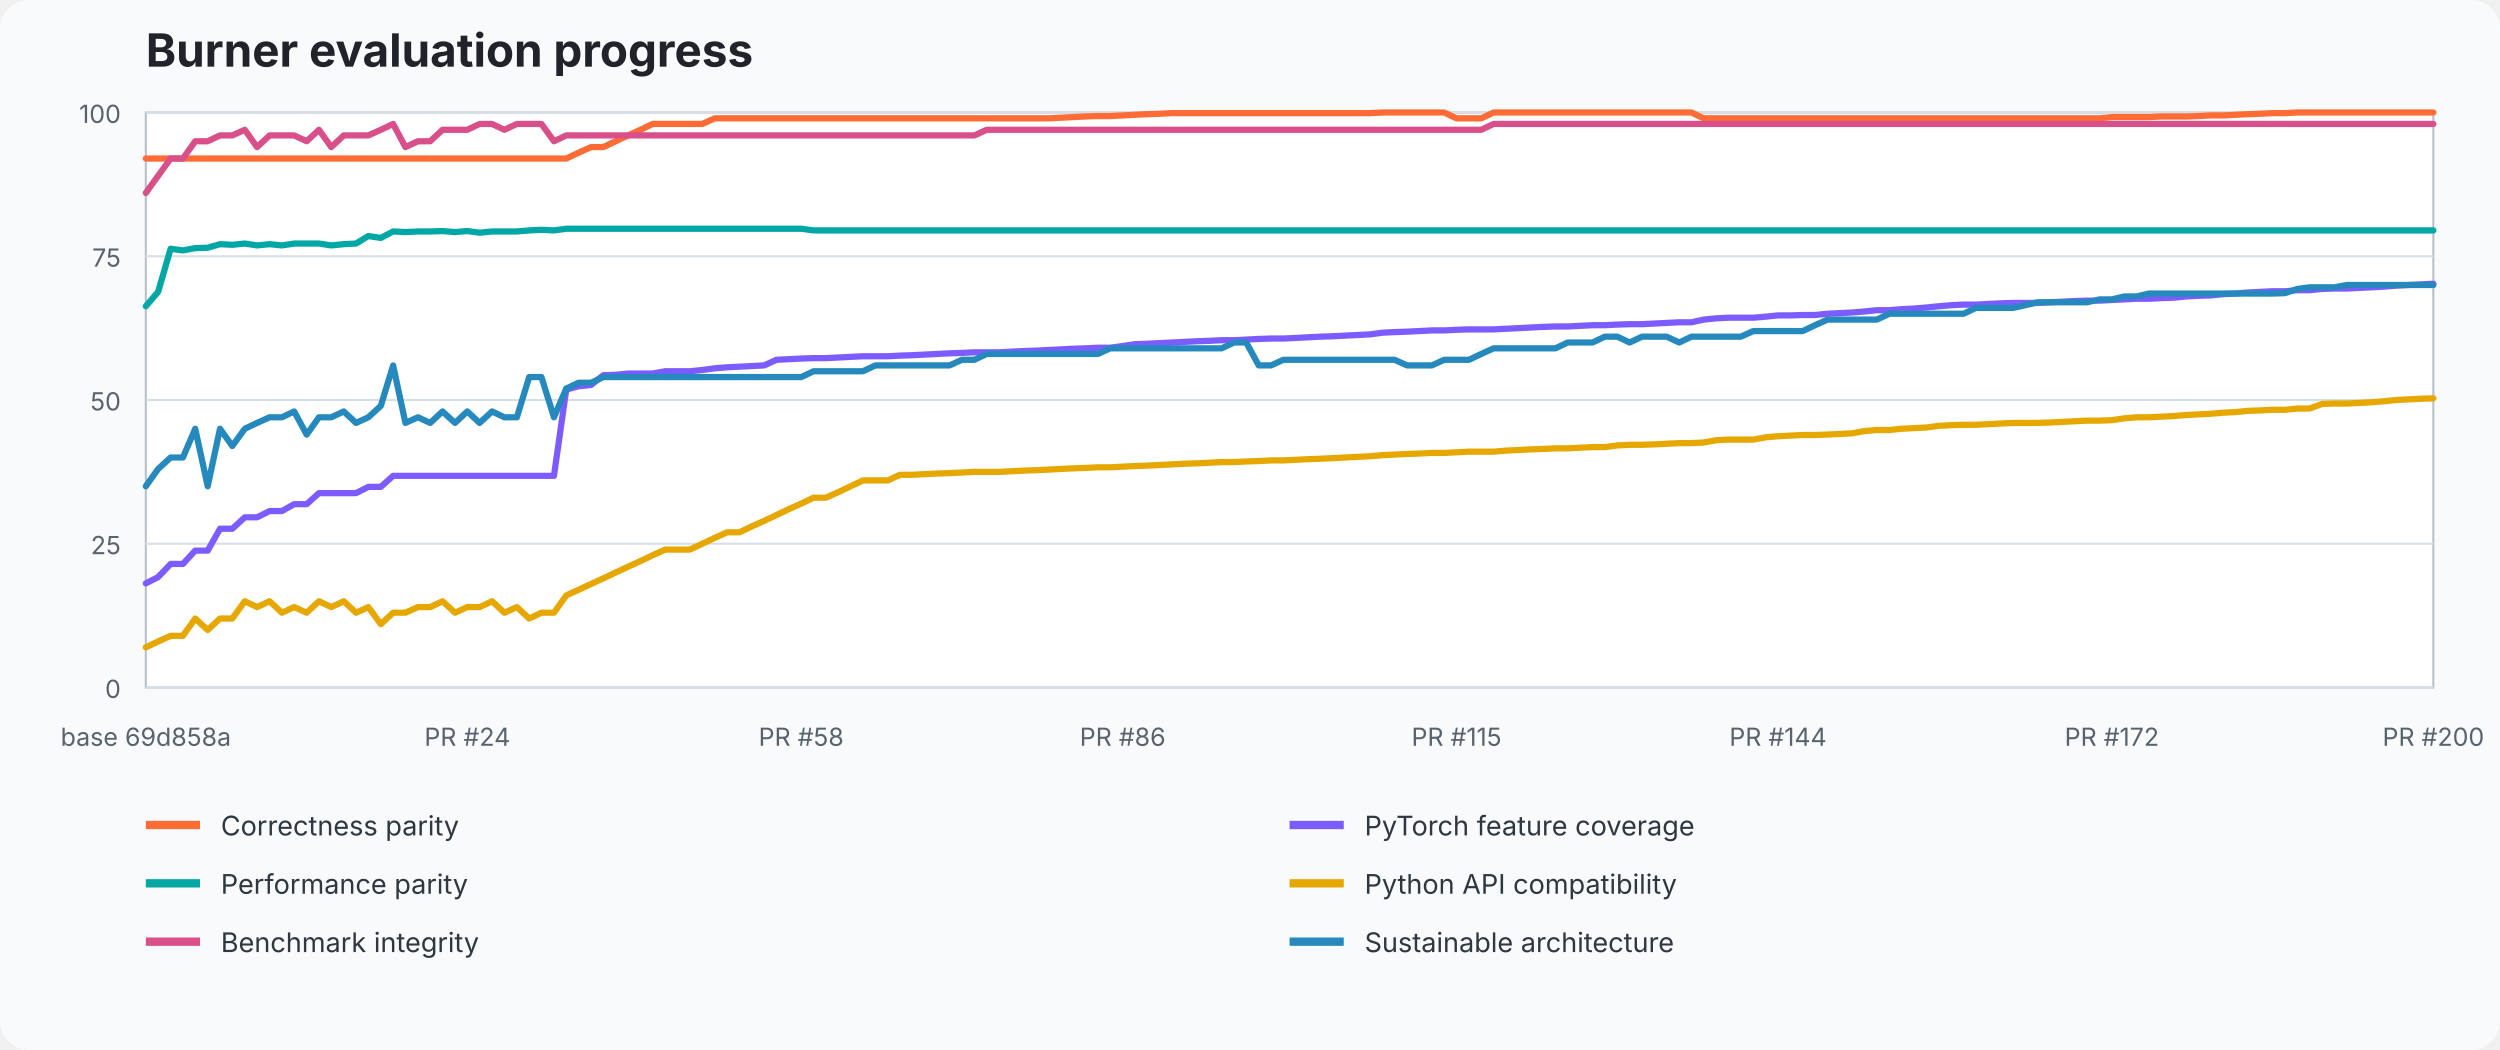
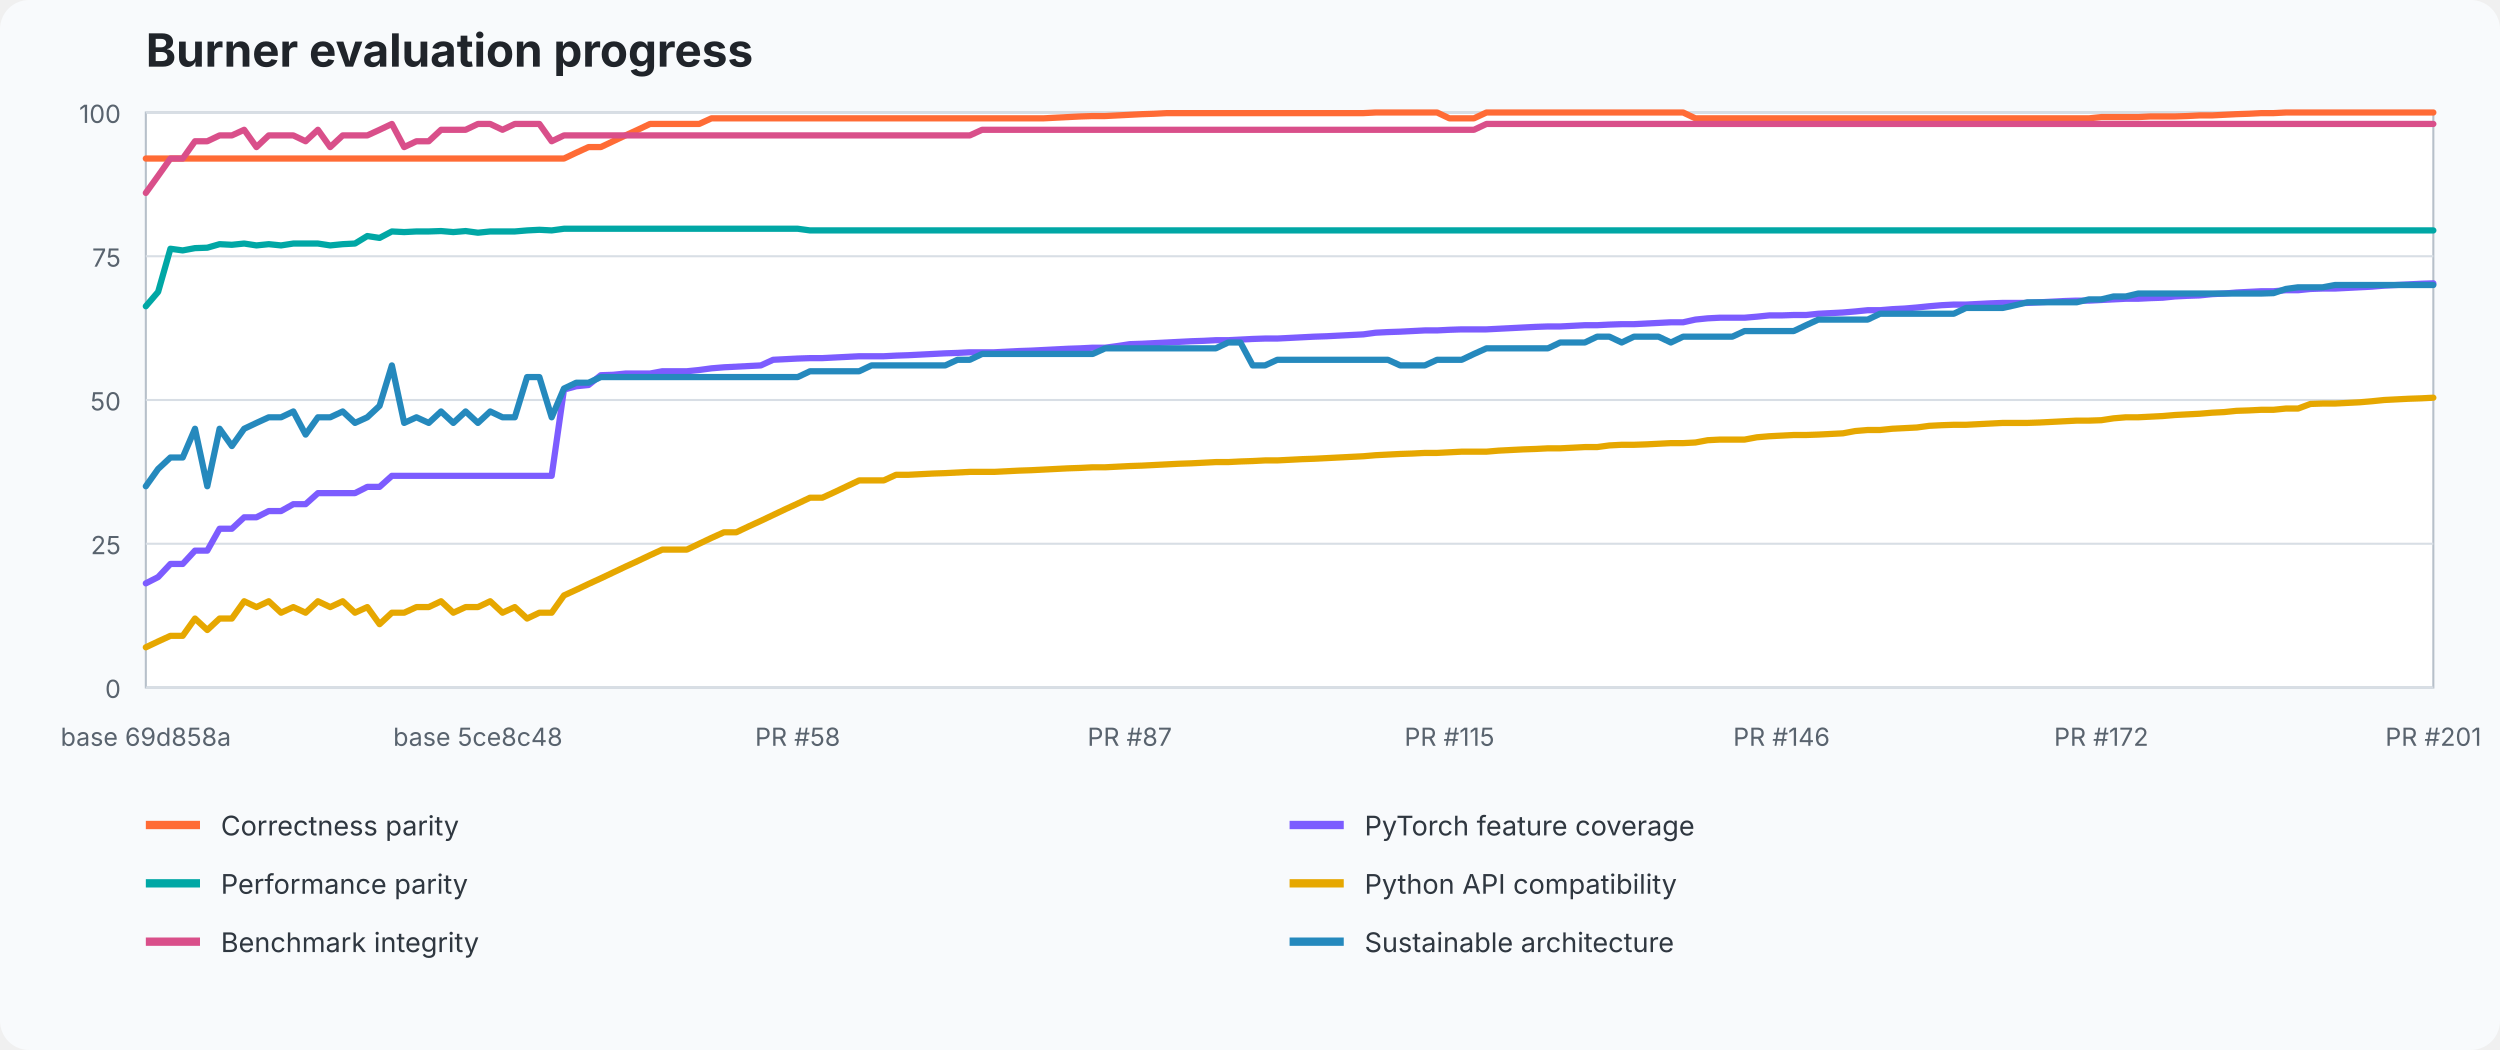
<svg xmlns="http://www.w3.org/2000/svg" width="1200" height="504" viewBox="0 0 1200 504" role="img" aria-labelledby="title desc">
  <style>text{font-family:ui-sans-serif,system-ui,-apple-system,BlinkMacSystemFont,"Segoe UI",sans-serif}.title{font-size:22px;font-weight:700;fill:#20242a}.axis{font-size:12px;fill:#59636e}.legend{font-size:13px;fill:#2f3740}.grid{stroke:#d8dee5;stroke-width:1}.plot{fill:#fff;stroke:#b7c0ca}</style>
  <rect width="100%" height="100%" fill="#f8fafc" rx="14" />
  <text x="70" y="32" class="title">Burner evaluation progress</text>
  <rect x="70" y="54" width="1098" height="276" class="plot" />
  <line x1="70" y1="330" x2="1168" y2="330" class="grid" />
  <text x="58" y="335" text-anchor="end" class="axis">0</text>
  <line x1="70" y1="261" x2="1168" y2="261" class="grid" />
  <text x="58" y="266" text-anchor="end" class="axis">25</text>
  <line x1="70" y1="192" x2="1168" y2="192" class="grid" />
  <text x="58" y="197" text-anchor="end" class="axis">50</text>
  <line x1="70" y1="123" x2="1168" y2="123" class="grid" />
  <text x="58" y="128" text-anchor="end" class="axis">75</text>
  <line x1="70" y1="54" x2="1168" y2="54" class="grid" />
  <text x="58" y="59" text-anchor="end" class="axis">100</text>
-   <polyline points="70.0,76.1 75.9,76.1 81.9,76.1 87.8,76.1 93.7,76.1 99.7,76.1 105.6,76.1 111.5,76.1 117.5,76.1 123.4,76.1 129.4,76.1 135.3,76.1 141.2,76.1 147.2,76.1 153.1,76.1 159.0,76.1 165.0,76.1 170.9,76.1 176.8,76.1 182.8,76.1 188.7,76.1 194.6,76.1 200.6,76.1 206.5,76.1 212.4,76.1 218.4,76.1 224.3,76.1 230.2,76.1 236.2,76.1 242.1,76.1 248.1,76.1 254.0,76.1 259.9,76.1 265.9,76.1 271.8,76.1 277.7,73.3 283.7,70.6 289.6,70.6 295.5,67.8 301.5,65.0 307.4,62.3 313.3,59.5 319.3,59.5 325.2,59.5 331.1,59.5 337.1,59.5 343.0,56.8 349.0,56.8 354.9,56.8 360.8,56.8 366.8,56.8 372.7,56.8 378.6,56.8 384.6,56.8 390.5,56.8 396.4,56.8 402.4,56.8 408.3,56.8 414.2,56.8 420.2,56.8 426.1,56.8 432.0,56.8 438.0,56.8 443.9,56.8 449.8,56.8 455.8,56.8 461.7,56.8 467.7,56.8 473.6,56.8 479.5,56.8 485.5,56.8 491.4,56.8 497.3,56.8 503.3,56.8 509.2,56.5 515.1,56.2 521.1,55.9 527.0,55.7 532.9,55.7 538.9,55.4 544.8,55.1 550.7,54.8 556.7,54.6 562.6,54.3 568.6,54.3 574.5,54.3 580.4,54.3 586.4,54.3 592.3,54.3 598.2,54.3 604.2,54.3 610.1,54.3 616.0,54.3 622.0,54.3 627.9,54.3 633.8,54.3 639.8,54.3 645.7,54.3 651.6,54.3 657.6,54.3 663.5,54.0 669.4,54.0 675.4,54.0 681.3,54.0 687.3,54.0 693.2,54.0 699.1,56.8 705.1,56.8 711.0,56.8 716.9,54.0 722.9,54.0 728.8,54.0 734.7,54.0 740.7,54.0 746.6,54.0 752.5,54.0 758.5,54.0 764.4,54.0 770.3,54.0 776.3,54.0 782.2,54.0 788.2,54.0 794.1,54.0 800.0,54.0 806.0,54.0 811.9,54.0 817.8,56.8 823.8,56.8 829.7,56.8 835.6,56.8 841.6,56.8 847.5,56.8 853.4,56.8 859.4,56.8 865.3,56.8 871.2,56.8 877.2,56.8 883.1,56.8 889.0,56.8 895.0,56.8 900.9,56.8 906.9,56.8 912.8,56.8 918.7,56.8 924.7,56.8 930.6,56.8 936.5,56.8 942.5,56.8 948.4,56.8 954.3,56.8 960.3,56.8 966.2,56.8 972.1,56.8 978.1,56.8 984.0,56.8 989.9,56.8 995.9,56.8 1001.8,56.8 1007.8,56.8 1013.7,56.2 1019.6,56.2 1025.6,56.2 1031.5,56.2 1037.4,55.9 1043.4,55.9 1049.3,55.9 1055.2,55.7 1061.2,55.4 1067.1,55.4 1073.0,55.1 1079.0,54.8 1084.9,54.6 1090.8,54.3 1096.8,54.3 1102.7,54.0 1108.6,54.0 1114.6,54.0 1120.5,54.0 1126.5,54.0 1132.4,54.0 1138.3,54.0 1144.3,54.0 1150.2,54.0 1156.1,54.0 1162.1,54.0 1168.0,54.0" fill="none" stroke="#ff6b35" stroke-width="3" stroke-linejoin="round" stroke-linecap="round" />
-   <polyline points="70.0,280.0 75.9,277.0 81.9,270.7 87.8,270.7 93.7,264.3 99.7,264.3 105.6,253.8 111.5,253.8 117.5,248.3 123.4,248.3 129.4,245.3 135.3,245.3 141.2,242.0 147.2,242.0 153.1,236.7 159.0,236.7 165.0,236.7 170.9,236.7 176.8,233.7 182.8,233.7 188.7,228.4 194.6,228.4 200.6,228.4 206.5,228.4 212.4,228.4 218.4,228.4 224.3,228.4 230.2,228.4 236.2,228.4 242.1,228.4 248.1,228.4 254.0,228.4 259.9,228.4 265.9,228.4 271.8,187.0 277.7,185.4 283.7,184.8 289.6,180.1 295.5,179.9 301.5,179.3 307.4,179.3 313.3,179.3 319.3,178.2 325.2,178.2 331.1,178.2 337.1,177.6 343.0,176.8 349.0,176.3 354.9,176.0 360.8,175.7 366.8,175.4 372.7,172.7 378.6,172.4 384.6,172.1 390.5,171.9 396.4,171.9 402.4,171.6 408.3,171.3 414.2,171.0 420.2,171.0 426.1,171.0 432.0,170.7 438.0,170.5 443.9,170.2 449.8,169.9 455.8,169.6 461.7,169.4 467.7,169.1 473.6,169.1 479.5,169.1 485.5,168.8 491.4,168.5 497.3,168.3 503.3,168.0 509.2,167.7 515.1,167.4 521.1,167.2 527.0,166.9 532.9,166.9 538.9,166.1 544.8,165.2 550.7,165.0 556.7,164.7 562.6,164.4 568.6,164.1 574.5,163.8 580.4,163.6 586.4,163.3 592.3,163.3 598.2,163.0 604.2,162.7 610.1,162.5 616.0,162.5 622.0,162.2 627.9,161.9 633.8,161.6 639.8,161.4 645.7,161.1 651.6,160.8 657.6,160.5 663.5,159.7 669.4,159.4 675.4,159.2 681.3,158.9 687.3,158.6 693.2,158.6 699.1,158.3 705.1,158.1 711.0,158.1 716.9,158.1 722.9,157.8 728.8,157.5 734.7,157.2 740.7,156.9 746.6,156.7 752.5,156.7 758.5,156.4 764.4,156.1 770.3,156.1 776.3,155.8 782.2,155.6 788.2,155.6 794.1,155.3 800.0,155.0 806.0,154.7 811.9,154.7 817.8,153.4 823.8,152.8 829.7,152.5 835.6,152.5 841.6,152.5 847.5,152.0 853.4,151.4 859.4,151.4 865.3,151.2 871.2,151.2 877.2,150.6 883.1,150.3 889.0,150.0 895.0,149.5 900.9,148.9 906.9,148.9 912.8,148.4 918.7,148.1 924.7,147.6 930.6,147.0 936.5,146.5 942.5,146.2 948.4,146.2 954.3,145.9 960.3,145.6 966.2,145.4 972.1,145.4 978.1,145.4 984.0,145.1 989.9,144.8 995.9,144.5 1001.8,144.3 1007.8,144.3 1013.7,144.0 1019.6,143.7 1025.6,143.4 1031.5,143.4 1037.4,143.1 1043.4,142.9 1049.3,142.3 1055.2,142.0 1061.2,141.8 1067.1,141.2 1073.0,140.9 1079.0,140.4 1084.9,140.1 1090.8,139.8 1096.8,139.8 1102.7,139.3 1108.6,139.3 1114.6,138.7 1120.5,138.5 1126.5,138.5 1132.4,138.2 1138.3,137.9 1144.3,137.6 1150.2,137.1 1156.1,136.8 1162.1,136.5 1168.0,136.2" fill="none" stroke="#7c5cff" stroke-width="3" stroke-linejoin="round" stroke-linecap="round" />
-   <polyline points="70.0,147.0 75.9,140.1 81.9,119.4 87.8,120.2 93.7,119.1 99.7,118.9 105.6,117.2 111.5,117.5 117.5,116.9 123.4,117.8 129.4,117.2 135.3,117.8 141.2,116.9 147.2,116.9 153.1,116.9 159.0,117.8 165.0,117.2 170.9,116.9 176.8,113.3 182.8,114.2 188.7,111.1 194.6,111.4 200.6,111.1 206.5,111.1 212.4,110.9 218.4,111.4 224.3,110.9 230.2,111.7 236.2,111.1 242.1,111.1 248.1,111.1 254.0,110.6 259.9,110.3 265.9,110.6 271.8,109.8 277.7,109.8 283.7,109.8 289.6,109.8 295.5,109.8 301.5,109.8 307.4,109.8 313.3,109.8 319.3,109.8 325.2,109.8 331.1,109.8 337.1,109.8 343.0,109.8 349.0,109.8 354.9,109.8 360.8,109.8 366.8,109.8 372.7,109.8 378.6,109.8 384.6,109.8 390.5,110.6 396.4,110.6 402.4,110.6 408.3,110.6 414.2,110.6 420.2,110.6 426.1,110.6 432.0,110.6 438.0,110.6 443.9,110.6 449.8,110.6 455.8,110.6 461.7,110.6 467.7,110.6 473.6,110.6 479.5,110.6 485.5,110.6 491.4,110.6 497.3,110.6 503.3,110.6 509.2,110.6 515.1,110.6 521.1,110.6 527.0,110.6 532.9,110.6 538.9,110.6 544.8,110.6 550.7,110.6 556.7,110.6 562.6,110.6 568.6,110.6 574.5,110.6 580.4,110.6 586.4,110.6 592.3,110.6 598.2,110.6 604.2,110.6 610.1,110.6 616.0,110.6 622.0,110.6 627.9,110.6 633.8,110.6 639.8,110.6 645.7,110.6 651.6,110.6 657.6,110.6 663.5,110.6 669.4,110.6 675.4,110.6 681.3,110.6 687.3,110.6 693.2,110.6 699.1,110.6 705.1,110.6 711.0,110.6 716.9,110.6 722.9,110.6 728.8,110.6 734.7,110.6 740.7,110.6 746.6,110.6 752.5,110.6 758.5,110.6 764.4,110.6 770.3,110.6 776.3,110.6 782.2,110.6 788.2,110.6 794.1,110.6 800.0,110.6 806.0,110.6 811.9,110.6 817.8,110.6 823.8,110.6 829.7,110.6 835.6,110.6 841.6,110.6 847.5,110.6 853.4,110.6 859.4,110.6 865.3,110.6 871.2,110.6 877.2,110.6 883.1,110.6 889.0,110.6 895.0,110.6 900.9,110.6 906.9,110.6 912.8,110.6 918.7,110.6 924.7,110.6 930.6,110.6 936.5,110.6 942.5,110.6 948.4,110.6 954.3,110.6 960.3,110.6 966.2,110.6 972.1,110.6 978.1,110.6 984.0,110.6 989.9,110.6 995.9,110.6 1001.8,110.6 1007.8,110.6 1013.7,110.6 1019.6,110.6 1025.6,110.6 1031.5,110.6 1037.4,110.6 1043.4,110.6 1049.3,110.6 1055.2,110.6 1061.2,110.6 1067.1,110.6 1073.0,110.6 1079.0,110.6 1084.9,110.6 1090.8,110.6 1096.8,110.6 1102.7,110.6 1108.6,110.6 1114.6,110.6 1120.5,110.6 1126.5,110.6 1132.4,110.6 1138.3,110.6 1144.3,110.6 1150.2,110.6 1156.1,110.6 1162.1,110.6 1168.0,110.6" fill="none" stroke="#00a7a5" stroke-width="3" stroke-linejoin="round" stroke-linecap="round" />
-   <polyline points="70.0,310.7 75.9,307.9 81.9,305.2 87.8,305.2 93.7,296.9 99.7,302.4 105.6,296.9 111.5,296.9 117.5,288.6 123.4,291.4 129.4,288.6 135.3,294.1 141.2,291.4 147.2,294.1 153.1,288.6 159.0,291.4 165.0,288.6 170.9,294.1 176.8,291.4 182.8,299.6 188.7,294.1 194.6,294.1 200.6,291.4 206.5,291.4 212.4,288.6 218.4,294.1 224.3,291.4 230.2,291.4 236.2,288.6 242.1,294.1 248.1,291.4 254.0,296.9 259.9,294.1 265.9,294.1 271.8,285.8 277.7,283.1 283.7,280.3 289.6,277.6 295.5,274.8 301.5,272.0 307.4,269.3 313.3,266.5 319.3,263.8 325.2,263.8 331.1,263.8 337.1,261.0 343.0,258.2 349.0,255.5 354.9,255.5 360.8,252.7 366.8,250.0 372.7,247.2 378.6,244.4 384.6,241.7 390.5,238.9 396.4,238.9 402.4,236.2 408.3,233.4 414.2,230.6 420.2,230.6 426.1,230.6 432.0,227.9 438.0,227.9 443.9,227.6 449.8,227.3 455.8,227.1 461.7,226.8 467.7,226.5 473.6,226.5 479.5,226.5 485.5,226.2 491.4,225.9 497.3,225.7 503.3,225.4 509.2,225.1 515.1,224.8 521.1,224.6 527.0,224.3 532.9,224.3 538.9,224.0 544.8,223.7 550.7,223.5 556.7,223.2 562.6,222.9 568.6,222.6 574.5,222.4 580.4,222.1 586.4,221.8 592.3,221.8 598.2,221.5 604.2,221.3 610.1,221.0 616.0,221.0 622.0,220.7 627.9,220.4 633.8,220.2 639.8,219.9 645.7,219.6 651.6,219.3 657.6,219.0 663.5,218.5 669.4,218.2 675.4,217.9 681.3,217.7 687.3,217.4 693.2,217.4 699.1,217.1 705.1,216.8 711.0,216.8 716.9,216.8 722.9,216.3 728.8,216.0 734.7,215.7 740.7,215.5 746.6,215.2 752.5,215.2 758.5,214.9 764.4,214.6 770.3,214.6 776.3,213.8 782.2,213.5 788.2,213.5 794.1,213.3 800.0,213.0 806.0,212.7 811.9,212.7 817.8,212.4 823.8,211.3 829.7,211.0 835.6,211.0 841.6,211.0 847.5,209.9 853.4,209.4 859.4,209.1 865.3,208.8 871.2,208.8 877.2,208.6 883.1,208.3 889.0,208.0 895.0,206.9 900.9,206.4 906.9,206.4 912.8,205.8 918.7,205.5 924.7,205.2 930.6,204.4 936.5,204.1 942.5,203.9 948.4,203.9 954.3,203.6 960.3,203.3 966.2,203.0 972.1,203.0 978.1,203.0 984.0,202.8 989.9,202.5 995.9,202.2 1001.8,201.9 1007.8,201.9 1013.7,201.7 1019.6,200.8 1025.6,200.3 1031.5,200.3 1037.4,200.0 1043.4,199.7 1049.3,199.2 1055.2,198.9 1061.2,198.6 1067.1,198.1 1073.0,197.8 1079.0,197.2 1084.9,197.0 1090.8,196.7 1096.8,196.7 1102.7,196.1 1108.6,196.1 1114.6,193.9 1120.5,193.7 1126.5,193.7 1132.4,193.4 1138.3,193.1 1144.3,192.6 1150.2,192.0 1156.1,191.7 1162.1,191.4 1168.0,191.2" fill="none" stroke="#e6a700" stroke-width="3" stroke-linejoin="round" stroke-linecap="round" />
-   <polyline points="70.0,92.6 75.9,84.4 81.9,76.1 87.8,76.1 93.7,67.8 99.7,67.8 105.6,65.0 111.5,65.0 117.5,62.3 123.4,70.6 129.4,65.0 135.3,65.0 141.2,65.0 147.2,67.8 153.1,62.3 159.0,70.6 165.0,65.0 170.9,65.0 176.8,65.0 182.8,62.3 188.7,59.5 194.6,70.6 200.6,67.8 206.5,67.8 212.4,62.3 218.4,62.3 224.3,62.3 230.2,59.5 236.2,59.5 242.1,62.3 248.1,59.5 254.0,59.5 259.9,59.5 265.9,67.8 271.8,65.0 277.7,65.0 283.7,65.0 289.6,65.0 295.5,65.0 301.5,65.0 307.4,65.0 313.3,65.0 319.3,65.0 325.2,65.0 331.1,65.0 337.1,65.0 343.0,65.0 349.0,65.0 354.9,65.0 360.8,65.0 366.8,65.0 372.7,65.0 378.6,65.0 384.6,65.0 390.5,65.0 396.4,65.0 402.4,65.0 408.3,65.0 414.2,65.0 420.2,65.0 426.1,65.0 432.0,65.0 438.0,65.0 443.9,65.0 449.8,65.0 455.8,65.0 461.7,65.0 467.7,65.0 473.6,62.3 479.5,62.3 485.5,62.3 491.4,62.3 497.3,62.3 503.3,62.3 509.2,62.3 515.1,62.3 521.1,62.3 527.0,62.3 532.9,62.3 538.9,62.3 544.8,62.3 550.7,62.3 556.7,62.3 562.6,62.3 568.6,62.3 574.5,62.3 580.4,62.3 586.4,62.3 592.3,62.3 598.2,62.3 604.2,62.3 610.1,62.3 616.0,62.3 622.0,62.3 627.9,62.3 633.8,62.3 639.8,62.3 645.7,62.3 651.6,62.3 657.6,62.3 663.5,62.3 669.4,62.3 675.4,62.3 681.3,62.3 687.3,62.3 693.2,62.3 699.1,62.3 705.1,62.3 711.0,62.3 716.9,59.5 722.9,59.5 728.8,59.5 734.7,59.5 740.7,59.5 746.6,59.5 752.5,59.5 758.5,59.5 764.4,59.5 770.3,59.5 776.3,59.5 782.2,59.5 788.2,59.5 794.1,59.5 800.0,59.5 806.0,59.5 811.9,59.5 817.8,59.5 823.8,59.5 829.7,59.5 835.6,59.5 841.6,59.5 847.5,59.5 853.4,59.5 859.4,59.5 865.3,59.5 871.2,59.5 877.2,59.5 883.1,59.5 889.0,59.5 895.0,59.5 900.9,59.5 906.9,59.5 912.8,59.5 918.7,59.5 924.7,59.5 930.6,59.5 936.5,59.5 942.5,59.5 948.4,59.5 954.3,59.5 960.3,59.5 966.2,59.5 972.1,59.5 978.1,59.5 984.0,59.5 989.9,59.5 995.9,59.5 1001.8,59.5 1007.8,59.5 1013.7,59.5 1019.6,59.5 1025.6,59.5 1031.5,59.5 1037.4,59.5 1043.4,59.5 1049.3,59.5 1055.2,59.5 1061.2,59.5 1067.1,59.5 1073.0,59.5 1079.0,59.5 1084.9,59.5 1090.8,59.5 1096.8,59.5 1102.7,59.5 1108.6,59.5 1114.6,59.5 1120.5,59.5 1126.5,59.5 1132.4,59.5 1138.3,59.5 1144.3,59.5 1150.2,59.5 1156.1,59.5 1162.1,59.5 1168.0,59.5" fill="none" stroke="#d94f8a" stroke-width="3" stroke-linejoin="round" stroke-linecap="round" />
-   <polyline points="70.0,233.4 75.9,225.1 81.9,219.6 87.8,219.6 93.7,205.8 99.7,233.4 105.6,205.8 111.5,214.1 117.5,205.8 123.4,203.0 129.4,200.3 135.3,200.3 141.2,197.5 147.2,208.6 153.1,200.3 159.0,200.3 165.0,197.5 170.9,203.0 176.8,200.3 182.8,194.8 188.7,175.4 194.6,203.0 200.6,200.3 206.5,203.0 212.4,197.5 218.4,203.0 224.3,197.5 230.2,203.0 236.2,197.5 242.1,200.3 248.1,200.3 254.0,181.0 259.9,181.0 265.9,200.3 271.8,186.5 277.7,183.7 283.7,183.7 289.6,181.0 295.5,181.0 301.5,181.0 307.4,181.0 313.3,181.0 319.3,181.0 325.2,181.0 331.1,181.0 337.1,181.0 343.0,181.0 349.0,181.0 354.9,181.0 360.8,181.0 366.8,181.0 372.7,181.0 378.6,181.0 384.6,181.0 390.5,178.2 396.4,178.2 402.4,178.2 408.3,178.2 414.2,178.2 420.2,175.4 426.1,175.4 432.0,175.4 438.0,175.4 443.9,175.4 449.8,175.4 455.8,175.4 461.7,172.7 467.7,172.7 473.6,169.9 479.5,169.9 485.5,169.9 491.4,169.9 497.3,169.9 503.3,169.9 509.2,169.9 515.1,169.9 521.1,169.9 527.0,169.9 532.9,167.2 538.9,167.2 544.8,167.2 550.7,167.2 556.7,167.2 562.6,167.2 568.6,167.2 574.5,167.2 580.4,167.2 586.4,167.2 592.3,164.4 598.2,164.4 604.2,175.4 610.1,175.4 616.0,172.7 622.0,172.7 627.9,172.7 633.8,172.7 639.8,172.7 645.7,172.7 651.6,172.7 657.6,172.7 663.5,172.7 669.4,172.7 675.4,175.4 681.3,175.4 687.3,175.4 693.2,172.7 699.1,172.7 705.1,172.7 711.0,169.9 716.9,167.2 722.9,167.2 728.8,167.2 734.7,167.2 740.7,167.2 746.6,167.2 752.5,164.4 758.5,164.4 764.4,164.4 770.3,161.6 776.3,161.6 782.2,164.4 788.2,161.6 794.1,161.6 800.0,161.6 806.0,164.4 811.9,161.6 817.8,161.6 823.8,161.6 829.7,161.6 835.6,161.6 841.6,158.9 847.5,158.9 853.4,158.9 859.4,158.9 865.3,158.9 871.2,156.1 877.2,153.4 883.1,153.4 889.0,153.4 895.0,153.4 900.9,153.4 906.9,150.6 912.8,150.6 918.7,150.6 924.7,150.6 930.6,150.6 936.5,150.6 942.5,150.6 948.4,147.8 954.3,147.8 960.3,147.8 966.2,147.8 972.1,146.5 978.1,145.1 984.0,145.1 989.9,145.1 995.9,145.1 1001.8,145.1 1007.8,143.7 1013.7,143.7 1019.6,142.3 1025.6,142.3 1031.5,140.9 1037.4,140.9 1043.4,140.9 1049.3,140.9 1055.2,140.9 1061.2,140.9 1067.1,140.9 1073.0,140.9 1079.0,140.9 1084.9,140.9 1090.8,140.9 1096.8,140.7 1102.7,138.7 1108.6,137.9 1114.6,137.9 1120.5,137.9 1126.5,136.8 1132.4,136.8 1138.3,136.8 1144.3,136.8 1150.2,136.8 1156.1,136.8 1162.1,136.8 1168.0,136.8" fill="none" stroke="#2589bd" stroke-width="3" stroke-linejoin="round" stroke-linecap="round" />
+   <polyline points="70.0,76.1 75.9,76.1 81.8,76.1 87.7,76.1 93.6,76.1 99.5,76.1 105.4,76.1 111.3,76.1 117.2,76.1 123.1,76.1 129.0,76.1 134.9,76.1 140.8,76.1 146.7,76.1 152.6,76.1 158.5,76.1 164.5,76.1 170.4,76.1 176.3,76.1 182.2,76.1 188.1,76.1 194.0,76.1 199.9,76.1 205.8,76.1 211.7,76.1 217.6,76.1 223.5,76.1 229.4,76.1 235.3,76.1 241.2,76.1 247.1,76.1 253.0,76.1 258.9,76.1 264.8,76.1 270.7,76.1 276.6,73.3 282.5,70.6 288.4,70.6 294.3,67.8 300.2,65.0 306.1,62.3 312.0,59.5 317.9,59.5 323.8,59.5 329.7,59.5 335.6,59.5 341.5,56.8 347.5,56.8 353.4,56.8 359.3,56.8 365.2,56.8 371.1,56.8 377.0,56.8 382.9,56.8 388.8,56.8 394.7,56.8 400.6,56.8 406.5,56.8 412.4,56.8 418.3,56.8 424.2,56.8 430.1,56.8 436.0,56.8 441.9,56.8 447.8,56.8 453.7,56.8 459.6,56.8 465.5,56.8 471.4,56.8 477.3,56.8 483.2,56.8 489.1,56.8 495.0,56.8 500.9,56.8 506.8,56.5 512.7,56.2 518.6,55.9 524.5,55.7 530.5,55.7 536.4,55.4 542.3,55.1 548.2,54.8 554.1,54.6 560.0,54.3 565.9,54.3 571.8,54.3 577.7,54.3 583.6,54.3 589.5,54.3 595.4,54.3 601.3,54.3 607.2,54.3 613.1,54.3 619.0,54.3 624.9,54.3 630.8,54.3 636.7,54.3 642.6,54.3 648.5,54.3 654.4,54.3 660.3,54.0 666.2,54.0 672.1,54.0 678.0,54.0 683.9,54.0 689.8,54.0 695.7,56.8 701.6,56.8 707.5,56.8 713.5,54.0 719.4,54.0 725.3,54.0 731.2,54.0 737.1,54.0 743.0,54.0 748.9,54.0 754.8,54.0 760.7,54.0 766.6,54.0 772.5,54.0 778.4,54.0 784.3,54.0 790.2,54.0 796.1,54.0 802.0,54.0 807.9,54.0 813.8,56.8 819.7,56.8 825.6,56.8 831.5,56.8 837.4,56.8 843.3,56.8 849.2,56.8 855.1,56.8 861.0,56.8 866.9,56.8 872.8,56.8 878.7,56.8 884.6,56.8 890.5,56.8 896.5,56.8 902.4,56.8 908.3,56.8 914.2,56.8 920.1,56.8 926.0,56.8 931.9,56.8 937.8,56.8 943.7,56.8 949.6,56.8 955.5,56.8 961.4,56.8 967.3,56.8 973.2,56.8 979.1,56.8 985.0,56.8 990.9,56.8 996.8,56.8 1002.7,56.8 1008.6,56.2 1014.5,56.2 1020.4,56.2 1026.3,56.2 1032.2,55.9 1038.1,55.9 1044.0,55.9 1049.9,55.7 1055.8,55.4 1061.7,55.4 1067.6,55.1 1073.5,54.8 1079.5,54.6 1085.4,54.3 1091.3,54.3 1097.2,54.0 1103.1,54.0 1109.0,54.0 1114.9,54.0 1120.8,54.0 1126.7,54.0 1132.6,54.0 1138.5,54.0 1144.4,54.0 1150.3,54.0 1156.2,54.0 1162.1,54.0 1168.0,54.0" fill="none" stroke="#ff6b35" stroke-width="3" stroke-linejoin="round" stroke-linecap="round" />
+   <polyline points="70.0,280.0 75.9,277.0 81.8,270.7 87.7,270.7 93.6,264.3 99.5,264.3 105.4,253.8 111.3,253.8 117.2,248.3 123.1,248.3 129.0,245.3 134.9,245.3 140.8,242.0 146.7,242.0 152.6,236.7 158.5,236.7 164.5,236.7 170.4,236.7 176.3,233.7 182.2,233.7 188.1,228.4 194.0,228.4 199.9,228.4 205.8,228.4 211.7,228.4 217.6,228.4 223.5,228.4 229.4,228.4 235.3,228.4 241.2,228.4 247.1,228.4 253.0,228.4 258.9,228.4 264.8,228.4 270.7,187.0 276.6,185.4 282.5,184.8 288.4,180.1 294.3,179.9 300.2,179.3 306.1,179.3 312.0,179.3 317.9,178.2 323.8,178.2 329.7,178.2 335.6,177.6 341.5,176.8 347.5,176.3 353.4,176.0 359.3,175.7 365.2,175.4 371.1,172.7 377.0,172.4 382.9,172.1 388.8,171.9 394.7,171.9 400.6,171.6 406.5,171.3 412.4,171.0 418.3,171.0 424.2,171.0 430.1,170.7 436.0,170.5 441.9,170.2 447.8,169.9 453.7,169.6 459.6,169.4 465.5,169.1 471.4,169.1 477.3,169.1 483.2,168.8 489.1,168.5 495.0,168.3 500.9,168.0 506.8,167.7 512.7,167.4 518.6,167.2 524.5,166.9 530.5,166.9 536.4,166.1 542.3,165.2 548.2,165.0 554.1,164.7 560.0,164.4 565.9,164.1 571.8,163.8 577.7,163.6 583.6,163.3 589.5,163.3 595.4,163.0 601.3,162.7 607.2,162.5 613.1,162.5 619.0,162.2 624.9,161.9 630.8,161.6 636.7,161.4 642.6,161.1 648.5,160.8 654.4,160.5 660.3,159.7 666.2,159.4 672.1,159.2 678.0,158.9 683.9,158.6 689.8,158.6 695.7,158.3 701.6,158.1 707.5,158.1 713.5,158.1 719.4,157.8 725.3,157.5 731.2,157.2 737.1,156.9 743.0,156.7 748.9,156.7 754.8,156.4 760.7,156.1 766.6,156.1 772.5,155.8 778.4,155.6 784.3,155.6 790.2,155.3 796.1,155.0 802.0,154.7 807.9,154.7 813.8,153.4 819.7,152.8 825.6,152.5 831.5,152.5 837.4,152.5 843.3,152.0 849.2,151.4 855.1,151.4 861.0,151.2 866.9,151.2 872.8,150.6 878.7,150.3 884.6,150.0 890.5,149.5 896.5,148.9 902.4,148.9 908.3,148.4 914.2,148.1 920.1,147.6 926.0,147.0 931.9,146.5 937.8,146.2 943.7,146.2 949.6,145.9 955.5,145.6 961.4,145.4 967.3,145.4 973.2,145.4 979.1,145.1 985.0,144.8 990.9,144.5 996.8,144.3 1002.7,144.3 1008.6,144.0 1014.5,143.7 1020.4,143.4 1026.3,143.4 1032.2,143.1 1038.1,142.9 1044.0,142.3 1049.9,142.0 1055.8,141.8 1061.7,141.2 1067.6,140.9 1073.5,140.4 1079.5,140.1 1085.4,139.8 1091.3,139.8 1097.2,139.3 1103.1,139.3 1109.0,138.7 1114.9,138.5 1120.8,138.5 1126.7,138.2 1132.6,137.9 1138.5,137.6 1144.4,137.1 1150.3,136.8 1156.2,136.5 1162.1,136.2 1168.0,136.0" fill="none" stroke="#7c5cff" stroke-width="3" stroke-linejoin="round" stroke-linecap="round" />
+   <polyline points="70.0,147.0 75.9,140.1 81.8,119.4 87.7,120.2 93.6,119.1 99.5,118.9 105.4,117.2 111.3,117.5 117.2,116.9 123.1,117.8 129.0,117.2 134.9,117.8 140.8,116.9 146.7,116.9 152.6,116.9 158.5,117.8 164.5,117.2 170.4,116.9 176.3,113.3 182.2,114.2 188.1,111.1 194.0,111.4 199.9,111.1 205.8,111.1 211.7,110.9 217.6,111.4 223.5,110.9 229.4,111.7 235.3,111.1 241.2,111.1 247.1,111.1 253.0,110.6 258.9,110.3 264.8,110.6 270.7,109.8 276.6,109.8 282.5,109.8 288.4,109.8 294.3,109.8 300.2,109.8 306.1,109.8 312.0,109.8 317.9,109.8 323.8,109.8 329.7,109.8 335.6,109.8 341.5,109.8 347.5,109.8 353.4,109.8 359.3,109.8 365.2,109.8 371.1,109.8 377.0,109.8 382.9,109.8 388.8,110.6 394.7,110.6 400.6,110.6 406.5,110.6 412.4,110.6 418.3,110.6 424.2,110.6 430.1,110.6 436.0,110.6 441.9,110.6 447.8,110.6 453.7,110.6 459.6,110.6 465.5,110.6 471.4,110.6 477.3,110.6 483.2,110.6 489.1,110.6 495.0,110.6 500.9,110.6 506.8,110.6 512.7,110.6 518.6,110.6 524.5,110.6 530.5,110.6 536.4,110.6 542.3,110.6 548.2,110.6 554.1,110.6 560.0,110.6 565.9,110.6 571.8,110.6 577.7,110.6 583.6,110.6 589.5,110.6 595.4,110.6 601.3,110.6 607.2,110.6 613.1,110.6 619.0,110.6 624.9,110.6 630.8,110.6 636.7,110.6 642.6,110.6 648.5,110.6 654.4,110.6 660.3,110.6 666.2,110.6 672.1,110.6 678.0,110.6 683.9,110.6 689.8,110.6 695.7,110.6 701.6,110.6 707.5,110.6 713.5,110.6 719.4,110.6 725.3,110.6 731.2,110.6 737.1,110.6 743.0,110.6 748.9,110.6 754.8,110.6 760.7,110.6 766.6,110.6 772.5,110.6 778.4,110.6 784.3,110.6 790.2,110.6 796.1,110.6 802.0,110.6 807.9,110.6 813.8,110.6 819.7,110.6 825.6,110.6 831.5,110.6 837.4,110.6 843.3,110.6 849.2,110.6 855.1,110.6 861.0,110.6 866.9,110.6 872.8,110.6 878.7,110.6 884.6,110.6 890.5,110.6 896.5,110.6 902.4,110.6 908.3,110.6 914.2,110.6 920.1,110.6 926.0,110.6 931.9,110.6 937.8,110.6 943.7,110.6 949.6,110.6 955.5,110.6 961.4,110.6 967.3,110.6 973.2,110.6 979.1,110.6 985.0,110.6 990.9,110.6 996.8,110.6 1002.7,110.6 1008.6,110.6 1014.5,110.6 1020.4,110.6 1026.3,110.6 1032.2,110.6 1038.1,110.6 1044.0,110.6 1049.9,110.6 1055.8,110.6 1061.7,110.6 1067.6,110.6 1073.5,110.6 1079.5,110.6 1085.4,110.6 1091.3,110.6 1097.2,110.6 1103.1,110.6 1109.0,110.6 1114.9,110.6 1120.8,110.6 1126.7,110.6 1132.6,110.6 1138.5,110.6 1144.4,110.6 1150.3,110.6 1156.2,110.6 1162.1,110.6 1168.0,110.6" fill="none" stroke="#00a7a5" stroke-width="3" stroke-linejoin="round" stroke-linecap="round" />
+   <polyline points="70.0,310.7 75.9,307.9 81.8,305.2 87.7,305.2 93.6,296.9 99.5,302.4 105.4,296.9 111.3,296.9 117.2,288.6 123.1,291.4 129.0,288.6 134.9,294.1 140.8,291.4 146.7,294.1 152.6,288.6 158.5,291.4 164.5,288.6 170.4,294.1 176.3,291.4 182.2,299.6 188.1,294.1 194.0,294.1 199.9,291.4 205.8,291.4 211.7,288.6 217.6,294.1 223.5,291.4 229.4,291.4 235.3,288.6 241.2,294.1 247.1,291.4 253.0,296.9 258.9,294.1 264.8,294.1 270.7,285.8 276.6,283.1 282.5,280.3 288.4,277.6 294.3,274.8 300.2,272.0 306.1,269.3 312.0,266.5 317.9,263.8 323.8,263.8 329.7,263.8 335.6,261.0 341.5,258.2 347.5,255.5 353.4,255.5 359.3,252.7 365.2,250.0 371.1,247.2 377.0,244.4 382.9,241.7 388.8,238.9 394.7,238.9 400.6,236.2 406.5,233.4 412.4,230.6 418.3,230.6 424.2,230.6 430.1,227.9 436.0,227.9 441.9,227.6 447.8,227.3 453.7,227.1 459.6,226.8 465.5,226.5 471.4,226.5 477.3,226.5 483.2,226.2 489.1,225.9 495.0,225.7 500.9,225.4 506.8,225.1 512.7,224.8 518.6,224.6 524.5,224.3 530.5,224.3 536.4,224.0 542.3,223.7 548.2,223.5 554.1,223.2 560.0,222.9 565.9,222.6 571.8,222.4 577.7,222.1 583.6,221.8 589.5,221.8 595.4,221.5 601.3,221.3 607.2,221.0 613.1,221.0 619.0,220.7 624.9,220.4 630.8,220.2 636.7,219.9 642.6,219.6 648.5,219.3 654.4,219.0 660.3,218.5 666.2,218.2 672.1,217.9 678.0,217.7 683.9,217.4 689.8,217.4 695.7,217.1 701.6,216.8 707.5,216.8 713.5,216.8 719.4,216.3 725.3,216.0 731.2,215.7 737.1,215.5 743.0,215.2 748.9,215.2 754.8,214.9 760.7,214.6 766.6,214.6 772.5,213.8 778.4,213.5 784.3,213.5 790.2,213.3 796.1,213.0 802.0,212.7 807.9,212.7 813.8,212.4 819.7,211.3 825.6,211.0 831.5,211.0 837.4,211.0 843.3,209.9 849.2,209.4 855.1,209.1 861.0,208.8 866.9,208.8 872.8,208.6 878.7,208.3 884.6,208.0 890.5,206.9 896.5,206.4 902.4,206.4 908.3,205.8 914.2,205.5 920.1,205.2 926.0,204.4 931.9,204.1 937.8,203.9 943.7,203.9 949.6,203.6 955.5,203.3 961.4,203.0 967.3,203.0 973.2,203.0 979.1,202.8 985.0,202.5 990.9,202.2 996.8,201.9 1002.7,201.9 1008.6,201.7 1014.5,200.8 1020.4,200.3 1026.3,200.3 1032.2,200.0 1038.1,199.7 1044.0,199.2 1049.9,198.9 1055.8,198.6 1061.7,198.1 1067.6,197.8 1073.5,197.2 1079.5,197.0 1085.4,196.7 1091.3,196.7 1097.2,196.1 1103.1,196.1 1109.0,193.9 1114.9,193.7 1120.8,193.7 1126.7,193.4 1132.6,193.1 1138.5,192.6 1144.4,192.0 1150.3,191.7 1156.2,191.4 1162.1,191.2 1168.0,190.9" fill="none" stroke="#e6a700" stroke-width="3" stroke-linejoin="round" stroke-linecap="round" />
+   <polyline points="70.0,92.6 75.9,84.4 81.8,76.1 87.7,76.1 93.6,67.8 99.5,67.8 105.4,65.0 111.3,65.0 117.2,62.3 123.1,70.6 129.0,65.0 134.9,65.0 140.8,65.0 146.7,67.8 152.6,62.3 158.5,70.6 164.5,65.0 170.4,65.0 176.3,65.0 182.2,62.3 188.1,59.5 194.0,70.6 199.9,67.8 205.8,67.8 211.7,62.3 217.6,62.3 223.5,62.3 229.4,59.5 235.3,59.5 241.2,62.3 247.1,59.5 253.0,59.5 258.9,59.5 264.8,67.8 270.7,65.0 276.6,65.0 282.5,65.0 288.4,65.0 294.3,65.0 300.2,65.0 306.1,65.0 312.0,65.0 317.9,65.0 323.8,65.0 329.7,65.0 335.6,65.0 341.5,65.0 347.5,65.0 353.4,65.0 359.3,65.0 365.2,65.0 371.1,65.0 377.0,65.0 382.9,65.0 388.8,65.0 394.7,65.0 400.6,65.0 406.5,65.0 412.4,65.0 418.3,65.0 424.2,65.0 430.1,65.0 436.0,65.0 441.9,65.0 447.8,65.0 453.7,65.0 459.6,65.0 465.5,65.0 471.4,62.3 477.3,62.3 483.2,62.3 489.1,62.3 495.0,62.3 500.9,62.3 506.8,62.3 512.7,62.3 518.6,62.3 524.5,62.3 530.5,62.3 536.4,62.3 542.3,62.3 548.2,62.3 554.1,62.3 560.0,62.3 565.9,62.3 571.8,62.3 577.7,62.3 583.6,62.3 589.5,62.3 595.4,62.3 601.3,62.3 607.2,62.3 613.1,62.3 619.0,62.3 624.9,62.3 630.8,62.3 636.7,62.3 642.6,62.3 648.5,62.3 654.4,62.3 660.3,62.3 666.2,62.3 672.1,62.3 678.0,62.3 683.9,62.3 689.8,62.3 695.7,62.3 701.6,62.3 707.5,62.3 713.5,59.5 719.4,59.5 725.3,59.5 731.2,59.5 737.1,59.5 743.0,59.5 748.9,59.5 754.8,59.5 760.7,59.5 766.6,59.5 772.5,59.5 778.4,59.5 784.3,59.5 790.2,59.5 796.1,59.5 802.0,59.5 807.9,59.5 813.8,59.5 819.7,59.5 825.6,59.5 831.5,59.5 837.4,59.5 843.3,59.5 849.2,59.5 855.1,59.5 861.0,59.5 866.9,59.5 872.8,59.5 878.7,59.5 884.6,59.5 890.5,59.5 896.5,59.5 902.4,59.5 908.3,59.5 914.2,59.5 920.1,59.5 926.0,59.5 931.9,59.5 937.8,59.5 943.7,59.5 949.6,59.5 955.5,59.5 961.4,59.5 967.3,59.5 973.2,59.5 979.1,59.5 985.0,59.5 990.9,59.5 996.8,59.5 1002.7,59.5 1008.6,59.5 1014.5,59.5 1020.4,59.5 1026.3,59.5 1032.2,59.5 1038.1,59.5 1044.0,59.5 1049.9,59.5 1055.8,59.5 1061.7,59.5 1067.6,59.5 1073.5,59.5 1079.5,59.5 1085.4,59.5 1091.3,59.5 1097.2,59.5 1103.1,59.5 1109.0,59.5 1114.9,59.5 1120.8,59.5 1126.7,59.5 1132.6,59.5 1138.5,59.5 1144.4,59.5 1150.3,59.5 1156.2,59.5 1162.1,59.5 1168.0,59.5" fill="none" stroke="#d94f8a" stroke-width="3" stroke-linejoin="round" stroke-linecap="round" />
+   <polyline points="70.0,233.4 75.9,225.1 81.8,219.6 87.7,219.6 93.6,205.8 99.5,233.4 105.4,205.8 111.3,214.1 117.2,205.8 123.1,203.0 129.0,200.3 134.9,200.3 140.8,197.5 146.7,208.6 152.6,200.3 158.5,200.3 164.5,197.5 170.4,203.0 176.3,200.3 182.2,194.8 188.1,175.4 194.0,203.0 199.9,200.3 205.8,203.0 211.7,197.5 217.6,203.0 223.5,197.5 229.4,203.0 235.3,197.5 241.2,200.3 247.1,200.3 253.0,181.0 258.9,181.0 264.8,200.3 270.7,186.5 276.6,183.7 282.5,183.7 288.4,181.0 294.3,181.0 300.2,181.0 306.1,181.0 312.0,181.0 317.9,181.0 323.8,181.0 329.7,181.0 335.6,181.0 341.5,181.0 347.5,181.0 353.4,181.0 359.3,181.0 365.2,181.0 371.1,181.0 377.0,181.0 382.9,181.0 388.8,178.2 394.7,178.2 400.6,178.2 406.5,178.2 412.4,178.2 418.3,175.4 424.2,175.4 430.1,175.4 436.0,175.4 441.9,175.4 447.8,175.4 453.7,175.4 459.6,172.7 465.5,172.7 471.4,169.9 477.3,169.9 483.2,169.9 489.1,169.9 495.0,169.9 500.9,169.9 506.8,169.9 512.7,169.9 518.6,169.9 524.5,169.9 530.5,167.2 536.4,167.2 542.3,167.2 548.2,167.2 554.1,167.2 560.0,167.2 565.9,167.2 571.8,167.2 577.7,167.2 583.6,167.2 589.5,164.4 595.4,164.4 601.3,175.4 607.2,175.4 613.1,172.7 619.0,172.7 624.9,172.7 630.8,172.7 636.7,172.7 642.6,172.7 648.5,172.7 654.4,172.7 660.3,172.7 666.2,172.7 672.1,175.4 678.0,175.4 683.9,175.4 689.8,172.7 695.7,172.7 701.6,172.7 707.5,169.9 713.5,167.2 719.4,167.2 725.3,167.2 731.2,167.2 737.1,167.2 743.0,167.2 748.9,164.4 754.8,164.4 760.7,164.4 766.6,161.6 772.5,161.6 778.4,164.4 784.3,161.6 790.2,161.6 796.1,161.6 802.0,164.4 807.9,161.6 813.8,161.6 819.7,161.6 825.6,161.6 831.5,161.6 837.4,158.9 843.3,158.9 849.2,158.9 855.1,158.9 861.0,158.9 866.9,156.1 872.8,153.4 878.7,153.4 884.6,153.4 890.5,153.4 896.5,153.4 902.4,150.6 908.3,150.6 914.2,150.6 920.1,150.6 926.0,150.6 931.9,150.6 937.8,150.6 943.7,147.8 949.6,147.8 955.5,147.8 961.4,147.8 967.3,146.5 973.2,145.1 979.1,145.1 985.0,145.1 990.9,145.1 996.8,145.1 1002.7,143.7 1008.6,143.7 1014.5,142.3 1020.4,142.3 1026.3,140.9 1032.2,140.9 1038.1,140.9 1044.0,140.9 1049.9,140.9 1055.8,140.9 1061.7,140.9 1067.6,140.9 1073.5,140.9 1079.5,140.9 1085.4,140.9 1091.3,140.7 1097.2,138.7 1103.1,137.9 1109.0,137.9 1114.9,137.9 1120.8,136.8 1126.7,136.8 1132.6,136.8 1138.5,136.8 1144.4,136.8 1150.3,136.8 1156.2,136.8 1162.1,136.8 1168.0,136.8" fill="none" stroke="#2589bd" stroke-width="3" stroke-linejoin="round" stroke-linecap="round" />
  <text x="70" y="358" text-anchor="middle" class="axis">base 69d858a</text>
-   <text x="224.314" y="358" text-anchor="middle" class="axis">PR #24</text>
-   <text x="384.562" y="358" text-anchor="middle" class="axis">PR #58</text>
-   <text x="538.876" y="358" text-anchor="middle" class="axis">PR #86</text>
-   <text x="699.124" y="358" text-anchor="middle" class="axis">PR #115</text>
-   <text x="853.438" y="358" text-anchor="middle" class="axis">PR #144</text>
-   <text x="1013.686" y="358" text-anchor="middle" class="axis">PR #172</text>
-   <text x="1168" y="358" text-anchor="middle" class="axis">PR #200</text>
+   <text x="229.387" y="358" text-anchor="middle" class="axis">base 5ce8c48</text>
+   <text x="382.871" y="358" text-anchor="middle" class="axis">PR #58</text>
+   <text x="542.258" y="358" text-anchor="middle" class="axis">PR #87</text>
+   <text x="695.742" y="358" text-anchor="middle" class="axis">PR #115</text>
+   <text x="855.129" y="358" text-anchor="middle" class="axis">PR #146</text>
+   <text x="1008.613" y="358" text-anchor="middle" class="axis">PR #172</text>
+   <text x="1168" y="358" text-anchor="middle" class="axis">PR #201</text>
  <line x1="70" y1="396" x2="96" y2="396" stroke="#ff6b35" stroke-width="4" />
  <text x="106" y="401" class="legend">Correctness parity</text>
  <line x1="619" y1="396" x2="645" y2="396" stroke="#7c5cff" stroke-width="4" />
  <text x="655" y="401" class="legend">PyTorch feature coverage</text>
  <line x1="70" y1="424" x2="96" y2="424" stroke="#00a7a5" stroke-width="4" />
  <text x="106" y="429" class="legend">Performance parity</text>
  <line x1="619" y1="424" x2="645" y2="424" stroke="#e6a700" stroke-width="4" />
  <text x="655" y="429" class="legend">Python API compatibility</text>
  <line x1="70" y1="452" x2="96" y2="452" stroke="#d94f8a" stroke-width="4" />
  <text x="106" y="457" class="legend">Benchmark integrity</text>
  <line x1="619" y1="452" x2="645" y2="452" stroke="#2589bd" stroke-width="4" />
  <text x="655" y="457" class="legend">Sustainable architecture</text>
</svg>
